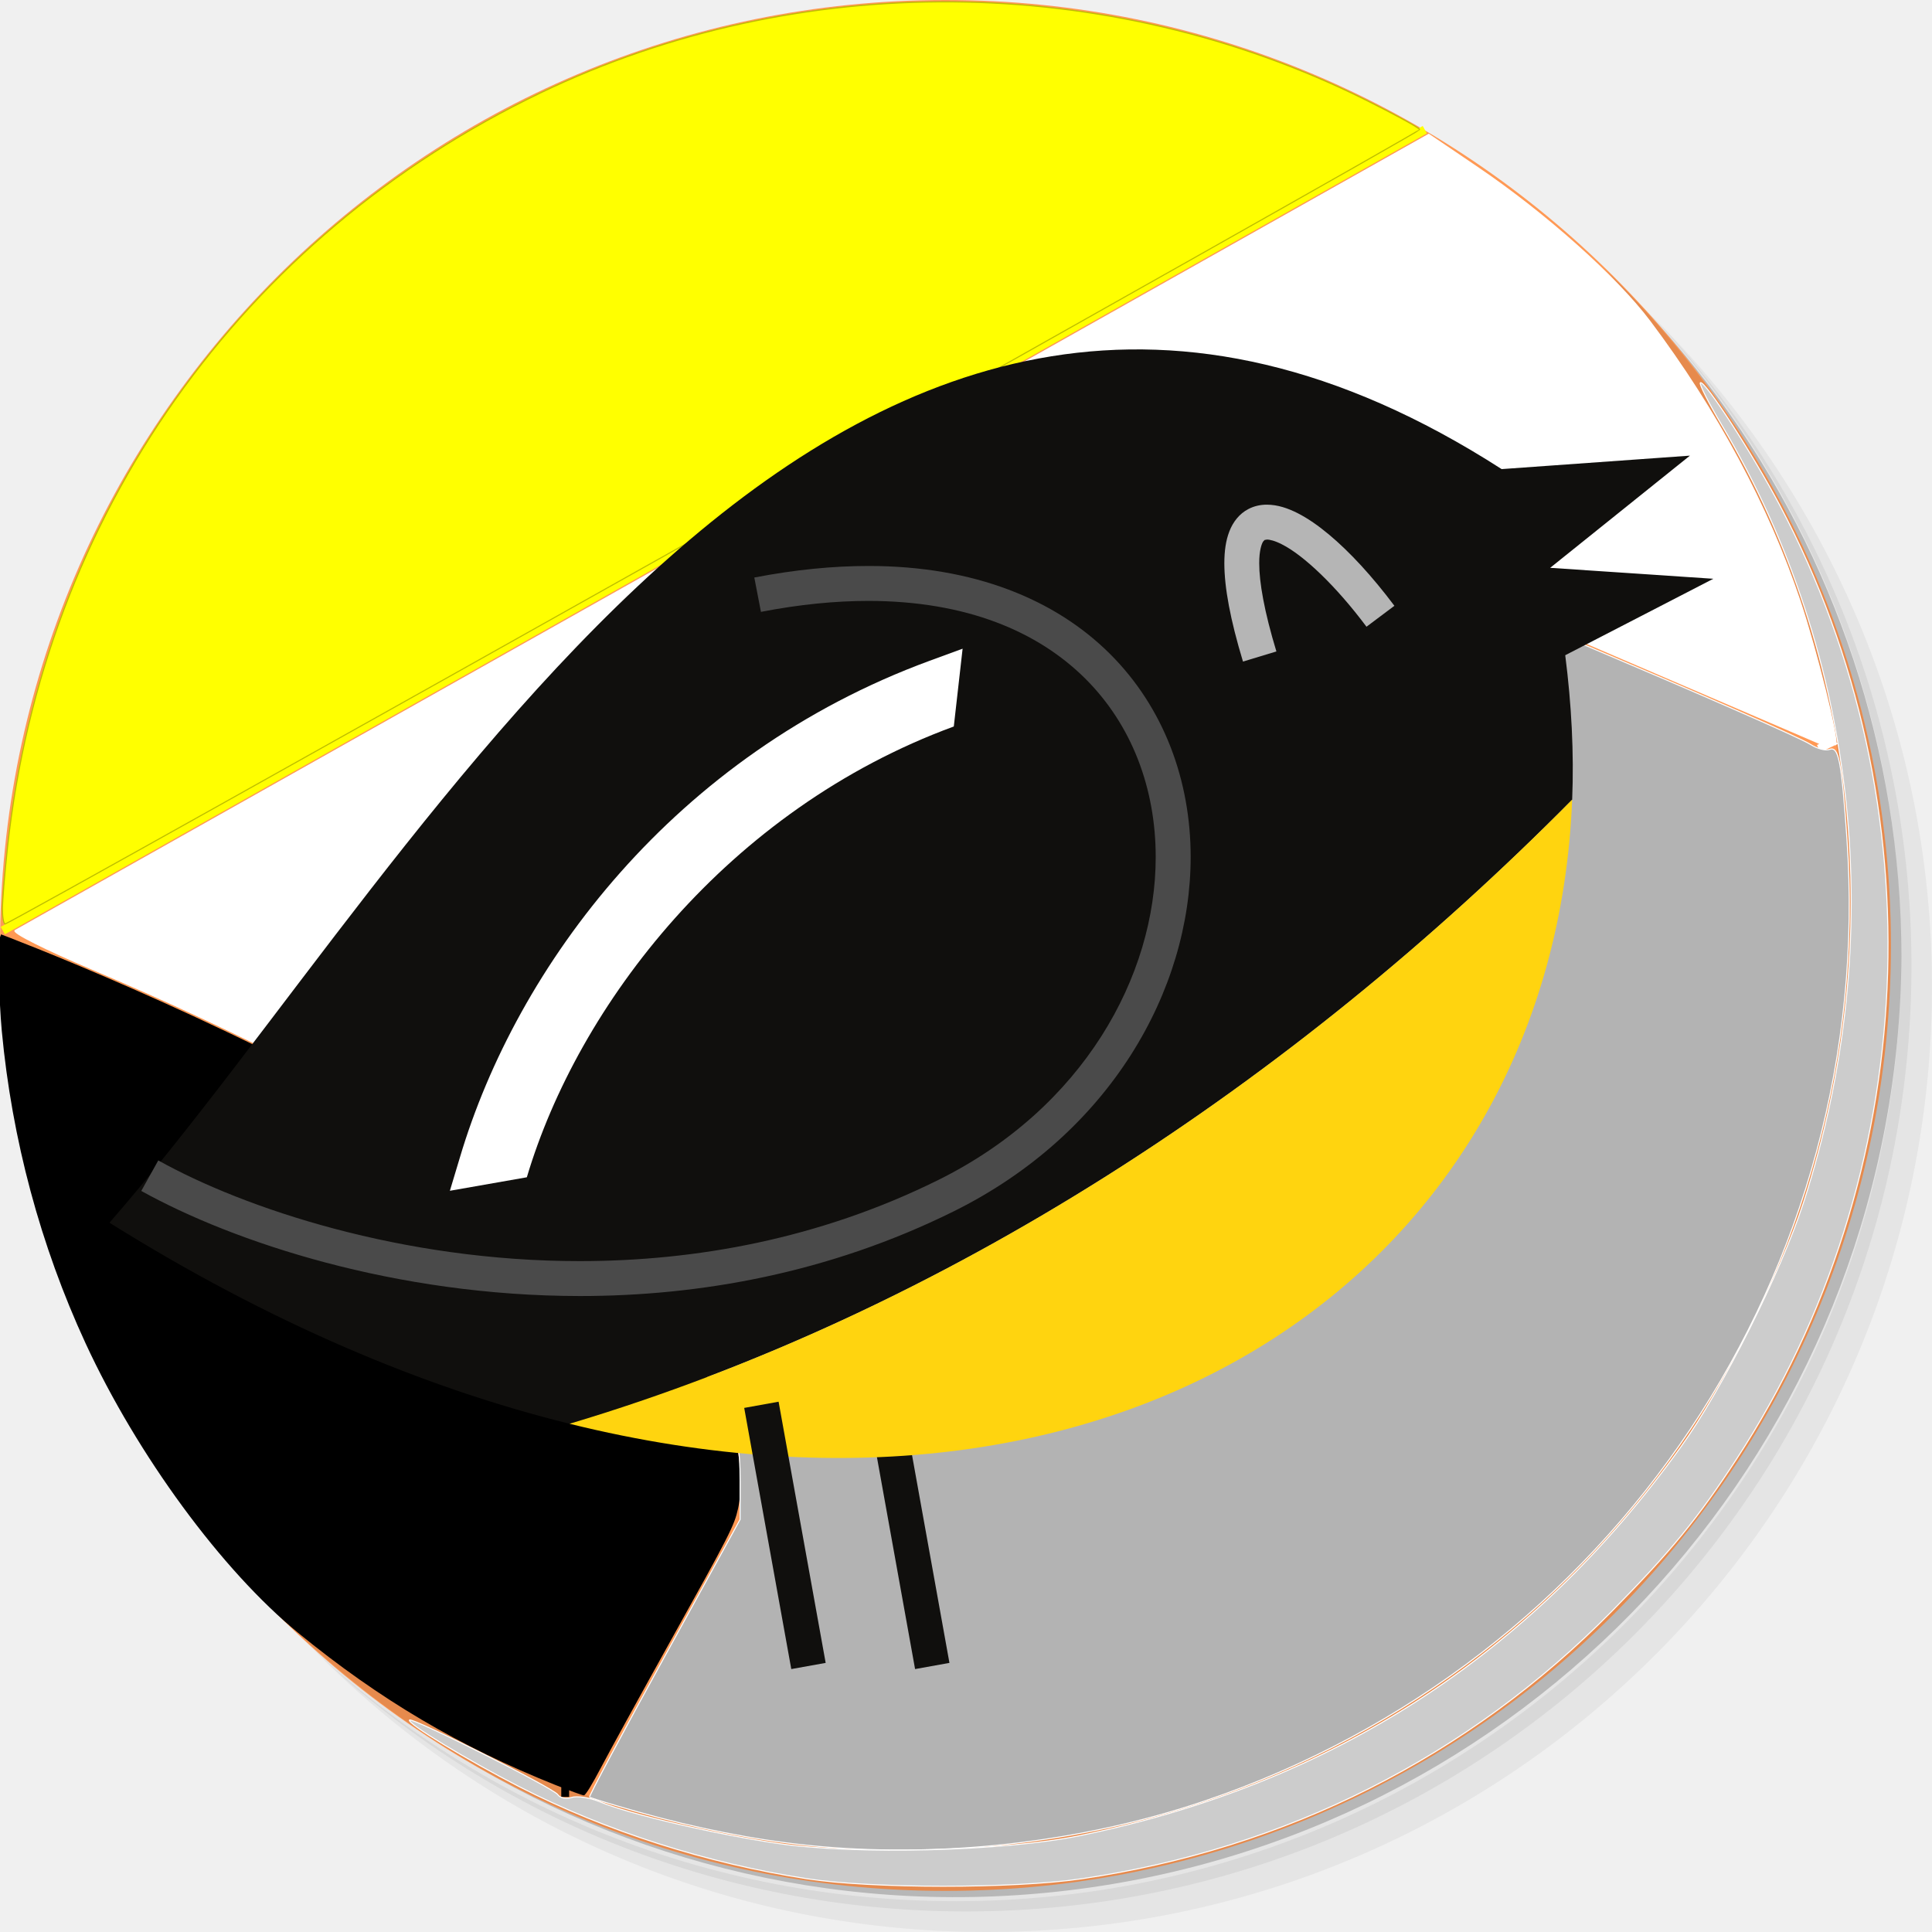
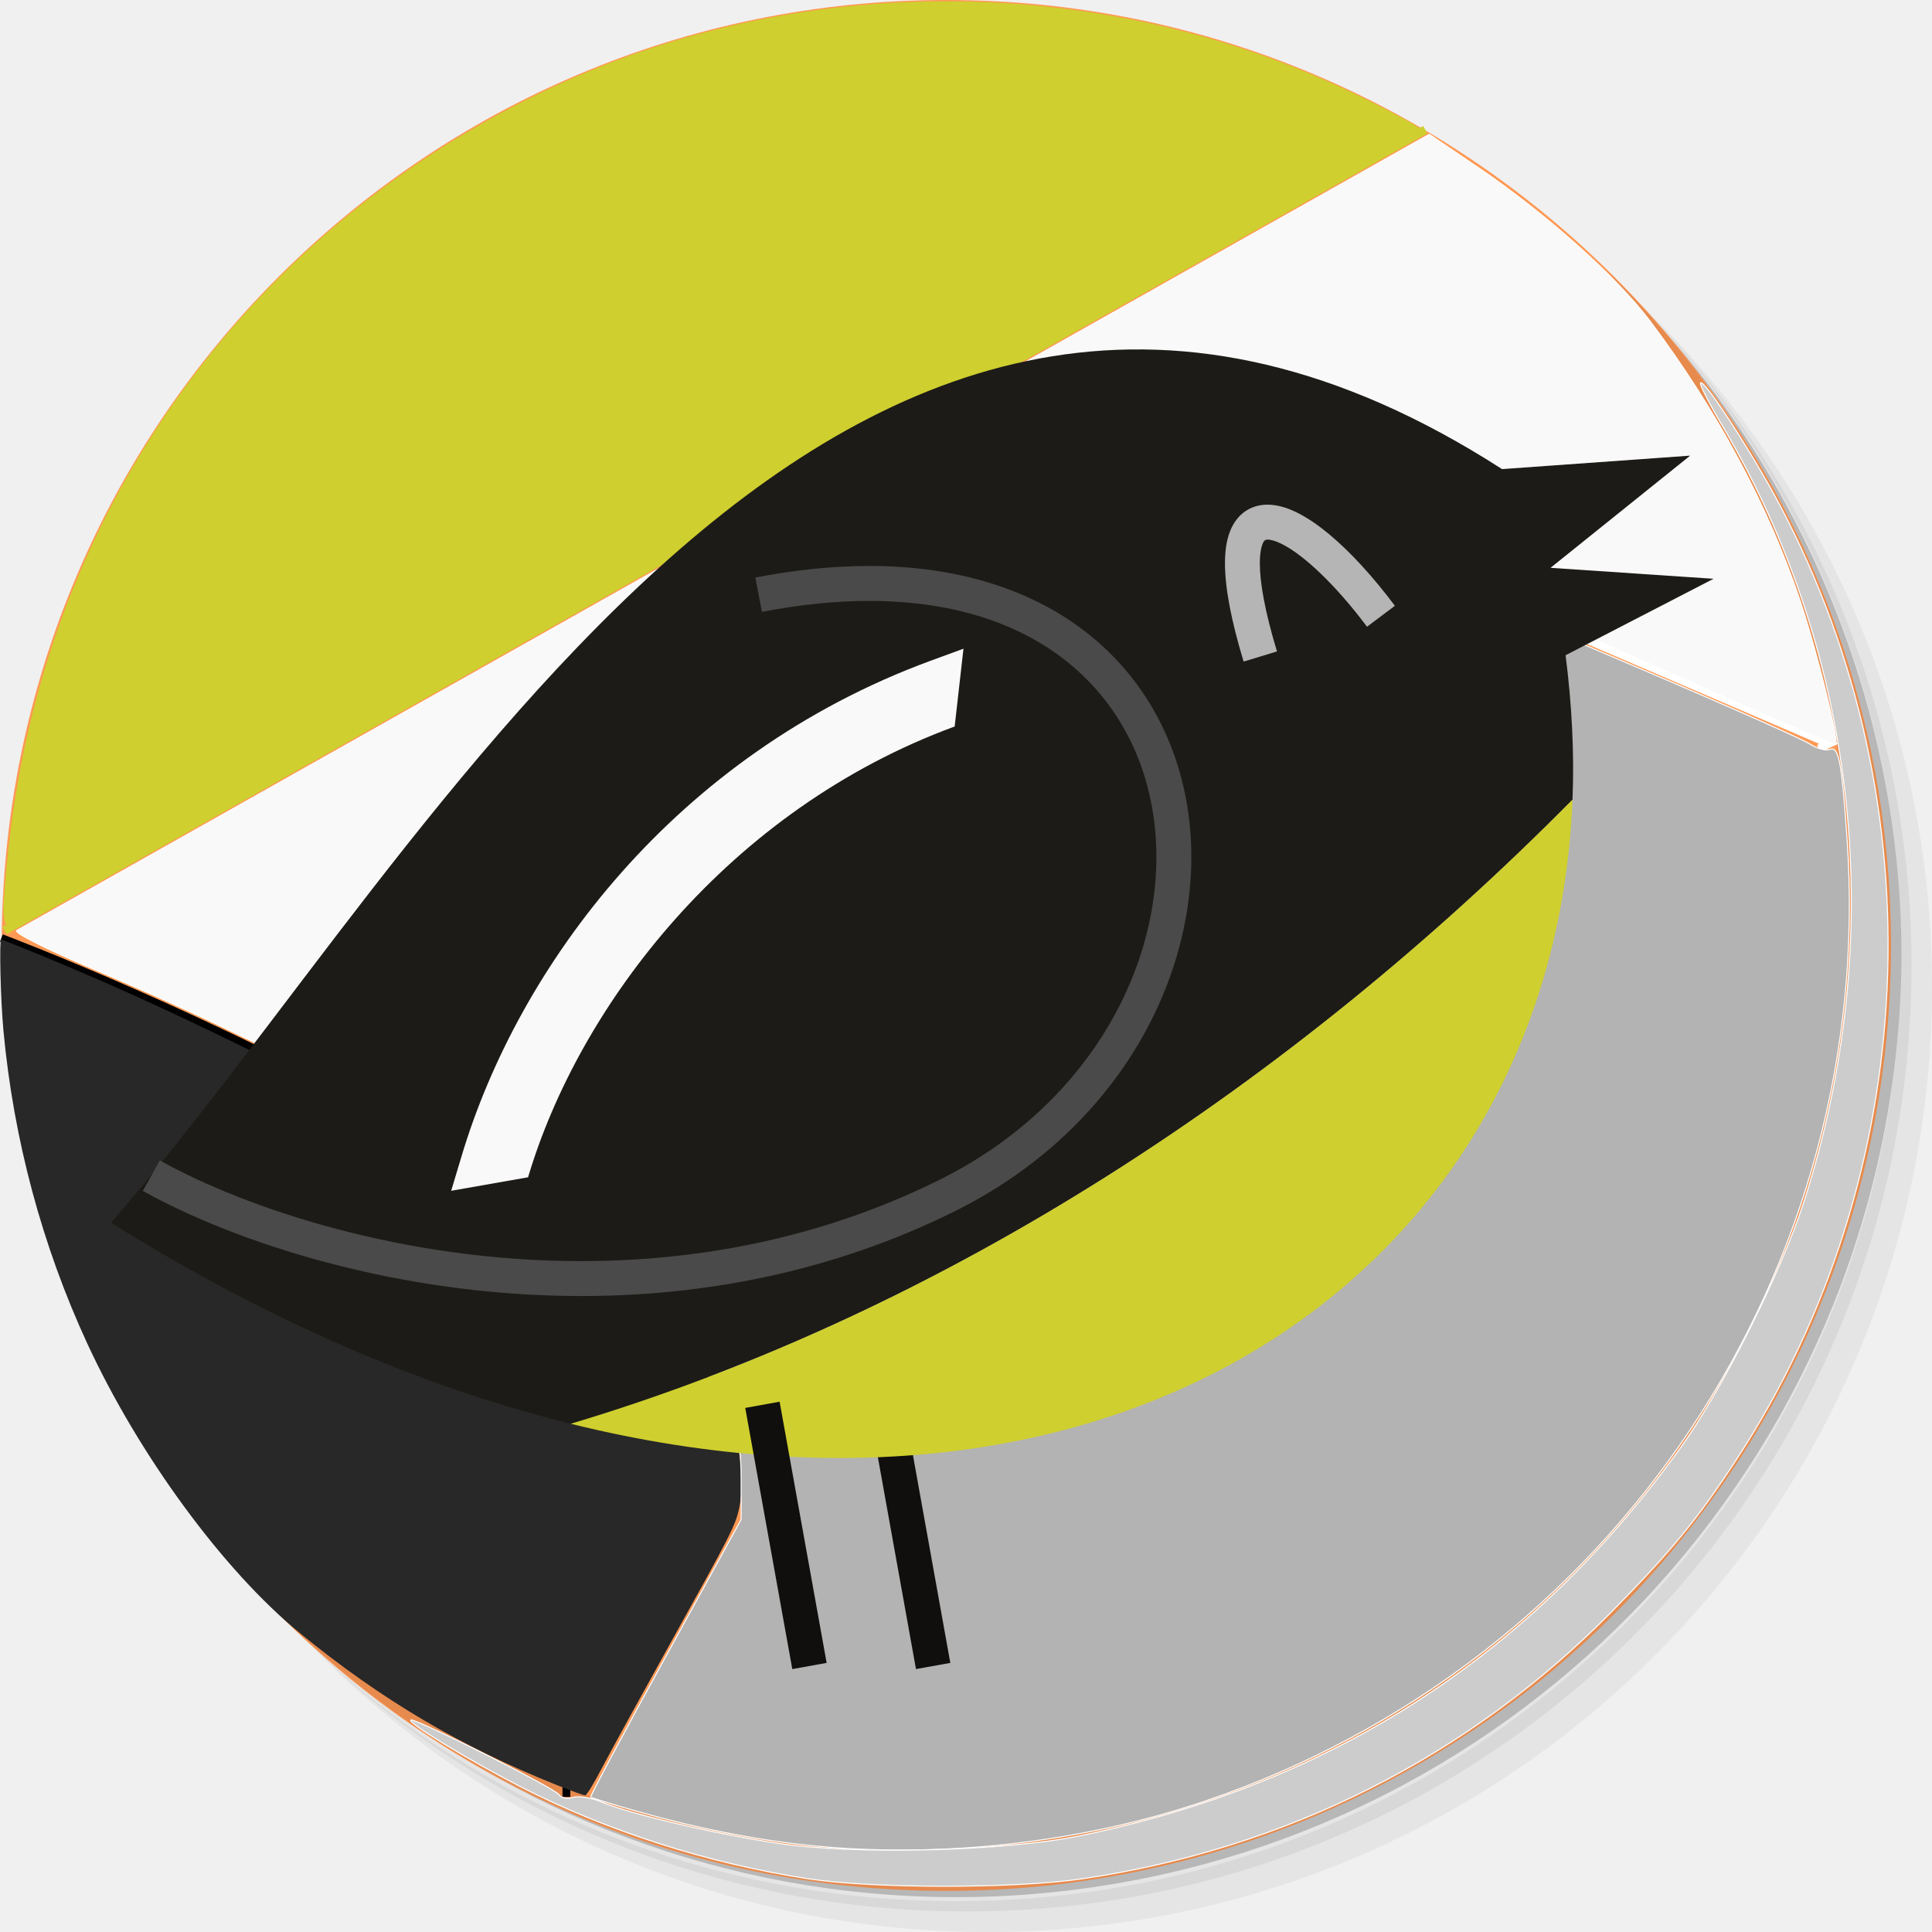
- <svg xmlns="http://www.w3.org/2000/svg" width="13.264mm" height="13.264mm" viewBox="0 0 46.998 47" id="svg2" version="1.1">
+ <svg xmlns="http://www.w3.org/2000/svg" width="13.547mm" height="13.547mm" viewBox="0 0 48 48" id="svg2" version="1.1">
  <defs id="defs4">
-     <linearGradient gradientUnits="userSpaceOnUse" y2="1" x2="0" y1="47" id="linearGradient3764">
-       <stop id="stop3341" style="stop-color:#4ad0ec;stop-opacity:1" />
-       <stop id="stop3343" style="stop-color:#5cd3ee;stop-opacity:1" offset="1" />
+     <linearGradient id="linearGradient3764" y1="47" x2="0" y2="1" gradientUnits="userSpaceOnUse">
+       <stop style="stop-color:#4ad0ec;stop-opacity:1" id="stop3341" />
+       <stop offset="1" style="stop-color:#5cd3ee;stop-opacity:1" id="stop3343" />
    </linearGradient>
    <clipPath id="clipPath-426033259">
-       <g id="g3346" transform="translate(0,-1004.362)">
-         <path id="path3348" style="fill:#1890d0" transform="matrix(15.33333,0,0,11.5,415,878.8622)" d="m -24,13 c 0,1.105 -0.672,2 -1.5,2 -0.828,0 -1.5,-0.895 -1.5,-2 0,-1.105 0.672,-2 1.5,-2 0.828,0 1.5,0.895 1.5,2 z" />
+       <g transform="translate(0,-1004.362)" id="g3346">
+         <path d="m -24,13 c 0,1.105 -0.672,2 -1.5,2 -0.828,0 -1.5,-0.895 -1.5,-2 0,-1.105 0.672,-2 1.5,-2 0.828,0 1.5,0.895 1.5,2 z" transform="matrix(15.33333,0,0,11.5,415,878.8622)" style="fill:#1890d0" id="path3348" />
      </g>
    </clipPath>
    <clipPath id="clipPath-434865146">
-       <g id="g3351" transform="translate(0,-1004.362)">
-         <path id="path3353" style="fill:#1890d0" transform="matrix(15.33333,0,0,11.5,415,878.8622)" d="m -24,13 c 0,1.105 -0.672,2 -1.5,2 -0.828,0 -1.5,-0.895 -1.5,-2 0,-1.105 0.672,-2 1.5,-2 0.828,0 1.5,0.895 1.5,2 z" />
+       <g transform="translate(0,-1004.362)" id="g3351">
+         <path d="m -24,13 c 0,1.105 -0.672,2 -1.5,2 -0.828,0 -1.5,-0.895 -1.5,-2 0,-1.105 0.672,-2 1.5,-2 0.828,0 1.5,0.895 1.5,2 z" transform="matrix(15.33333,0,0,11.5,415,878.8622)" style="fill:#1890d0" id="path3353" />
      </g>
    </clipPath>
  </defs>
-   <g id="layer1" transform="translate(-485.0724,-228.8622)">
-     <g id="g3416" transform="translate(484.0724,227.8622)">
-       <g id="g3355">
-         <path id="path3357" style="opacity:0.05" d="m 36.31,5 c 5.859,4.062 9.688,10.831 9.688,18.5 0,12.426 -10.07,22.5 -22.5,22.5 -7.669,0 -14.438,-3.828 -18.5,-9.688 1.037,1.822 2.306,3.499 3.781,4.969 4.085,3.712 9.514,5.969 15.469,5.969 12.703,0 23,-10.298 23,-23 0,-5.954 -2.256,-11.384 -5.969,-15.469 C 39.81,7.306 38.132,6.037 36.31,5 Z m 4.969,3.781 c 3.854,4.113 6.219,9.637 6.219,15.719 0,12.703 -10.297,23 -23,23 -6.081,0 -11.606,-2.364 -15.719,-6.219 4.16,4.144 9.883,6.719 16.219,6.719 12.703,0 23,-10.298 23,-23 0,-6.335 -2.575,-12.06 -6.719,-16.219 z" />
-         <path id="path3359" style="opacity:0.1" d="m 41.28,8.781 c 3.712,4.085 5.969,9.514 5.969,15.469 0,12.703 -10.297,23 -23,23 -5.954,0 -11.384,-2.256 -15.469,-5.969 4.113,3.854 9.637,6.219 15.719,6.219 12.703,0 23,-10.298 23,-23 0,-6.081 -2.364,-11.606 -6.219,-15.719 z" />
-         <path id="path3361" style="opacity:0.2" d="M 31.25,2.375 C 39.865,5.529 46,13.792 46,23.505 c 0,12.426 -10.07,22.5 -22.5,22.5 -9.708,0 -17.971,-6.135 -21.12,-14.75 a 23,23 0 0 0 44.875,-7 23,23 0 0 0 -16,-21.875 z" />
-       </g>
-       <g id="g3363">
-         <path id="path3365" style="fill:#ff9955;fill-opacity:1;opacity:1" d="M 24,1 C 36.703,1 47,11.297 47,24 47,36.703 36.703,47 24,47 11.297,47 1,36.703 1,24 1,11.297 11.297,1 24,1 Z" />
-       </g>
-       <g id="g3367">
-         <g clip-path="url(#clipPath-426033259)" id="g3369">
-           <g id="g3371" transform="translate(1,1)">
-             <g id="g3373" style="opacity:0.1">
-               <g id="g3375" />
+   <g id="layer1" transform="translate(-445.0514,-450.7194)">
+     <g transform="matrix(1.020409,0,0,1.021277,-49.87812,216.9878)" id="layer1-75">
+       <g transform="translate(484.0724,227.8622)" id="g3416">
+         <g id="g3355">
+           <path d="m 36.31,5 c 5.859,4.062 9.688,10.831 9.688,18.5 0,12.426 -10.07,22.5 -22.5,22.5 -7.669,0 -14.438,-3.828 -18.5,-9.688 1.037,1.822 2.306,3.499 3.781,4.969 4.085,3.712 9.514,5.969 15.469,5.969 12.703,0 23,-10.298 23,-23 0,-5.954 -2.256,-11.384 -5.969,-15.469 C 39.81,7.306 38.132,6.037 36.31,5 Z m 4.969,3.781 c 3.854,4.113 6.219,9.637 6.219,15.719 0,12.703 -10.297,23 -23,23 -6.081,0 -11.606,-2.364 -15.719,-6.219 4.16,4.144 9.883,6.719 16.219,6.719 12.703,0 23,-10.298 23,-23 0,-6.335 -2.575,-12.06 -6.719,-16.219 z" style="opacity:0.05" id="path3357" />
+           <path d="m 41.28,8.781 c 3.712,4.085 5.969,9.514 5.969,15.469 0,12.703 -10.297,23 -23,23 -5.954,0 -11.384,-2.256 -15.469,-5.969 4.113,3.854 9.637,6.219 15.719,6.219 12.703,0 23,-10.298 23,-23 0,-6.081 -2.364,-11.606 -6.219,-15.719 z" style="opacity:0.1" id="path3359" />
+           <path d="M 31.25,2.375 C 39.865,5.529 46,13.792 46,23.505 c 0,12.426 -10.07,22.5 -22.5,22.5 -9.708,0 -17.971,-6.135 -21.12,-14.75 a 23,23 0 0 0 44.875,-7 23,23 0 0 0 -16,-21.875 z" style="opacity:0.2" id="path3361" />
+         </g>
+         <g id="g3363">
+           <path d="M 24,1 C 36.703,1 47,11.297 47,24 47,36.703 36.703,47 24,47 11.297,47 1,36.703 1,24 1,11.297 11.297,1 24,1 Z" style="opacity:1;fill:#ff9955;fill-opacity:1" id="path3365" />
+         </g>
+         <g id="g3367">
+           <g id="g3369" clip-path="url(#clipPath-426033259)">
+             <g transform="translate(1,1)" id="g3371">
+               <g style="opacity:0.1" id="g3373">
+                 <g id="g3375" />
+               </g>
            </g>
          </g>
        </g>
-       </g>
-       <g id="g3379">
-         <g clip-path="url(#clipPath-434865146)" id="g3381">
-           <g id="g3383" />
+         <g id="g3379">
+           <g id="g3381" clip-path="url(#clipPath-434865146)">
+             <g id="g3383" />
+           </g>
+         </g>
+         <g id="g3399">
+           <path d="m 40.03,7.531 c 3.712,4.084 5.969,9.514 5.969,15.469 0,12.703 -10.297,23 -23,23 C 17.045,46 11.615,43.744 7.53,40.031 11.708,44.322 17.54,47 23.999,47 c 12.703,0 23,-10.298 23,-23 0,-6.462 -2.677,-12.291 -6.969,-16.469 z" style="opacity:0.1" id="path3401" />
        </g>
      </g>
-       <g id="g3399">
-         <path id="path3401" style="opacity:0.1" d="m 40.03,7.531 c 3.712,4.084 5.969,9.514 5.969,15.469 0,12.703 -10.297,23 -23,23 C 17.045,46 11.615,43.744 7.53,40.031 11.708,44.322 17.54,47 23.999,47 c 12.703,0 23,-10.298 23,-23 0,-6.462 -2.677,-12.291 -6.969,-16.469 z" />
+       <g transform="matrix(0.06039796,0,0,0.06642165,496.6351,254.2623)" id="g3498">
+         <g id="g4">
+           <g id="g6" />
+         </g>
+         <g id="g18" transform="translate(2.794722,29.94345)" />
      </g>
-     </g>
-     <g id="g3498" transform="matrix(0.06039796,0,0,0.06642165,496.6351,254.2623)">
-       <g id="g4">
-         <g id="g6" />
-       </g>
-       <g transform="translate(2.794722,29.94345)" id="g18" />
-     </g>
-     <path style="fill:none;fill-rule:evenodd;stroke:#ffff00;stroke-width:0.207;stroke-linecap:butt;stroke-linejoin:miter;stroke-miterlimit:4;stroke-dasharray:none;stroke-opacity:1" d="m 485.139,251.501 34.594,-19.484 0,0" id="path3377" />
-     <path style="opacity:1;fill:#ffff00;fill-opacity:1;stroke:#bdbd00;stroke-width:0.027;stroke-miterlimit:4;stroke-dasharray:none;stroke-opacity:1" d="m 485.13,250.979 c 0,-0.198 0.056,-0.878 0.125,-1.511 0.878,-8.059 5.673,-14.843 12.967,-18.346 6.266,-3.01 13.786,-2.949 20.053,0.163 0.733,0.364 1.332,0.693 1.332,0.731 -0.001,0.07 -34.286,19.323 -34.41,19.323 -0.037,0 -0.067,-0.162 -0.067,-0.36 z" id="path4179" />
-     <path style="fill:none;fill-rule:evenodd;stroke:#000000;stroke-width:0.191;stroke-linecap:butt;stroke-linejoin:miter;stroke-miterlimit:4;stroke-dasharray:none;stroke-opacity:1" d="m 485.064,251.682 c 0,0 20.92,7.863 17.282,14.265 -3.638,6.403 -3.525,6.403 -3.525,6.403 l 0,0.225" id="path4181" />
-     <path style="opacity:1;fill:#000000;fill-opacity:1;stroke:none;stroke-width:0.008;stroke-miterlimit:4;stroke-dasharray:none;stroke-opacity:1" d="m 498.603,272.294 c -2.356,-0.941 -4.292,-2.085 -6.277,-3.708 -1.854,-1.516 -3.913,-4.32 -5.172,-7.043 -1.099,-2.379 -1.793,-4.965 -2.039,-7.601 -0.071,-0.758 -0.106,-2.22 -0.053,-2.22 0.06,0 1.555,0.617 2.568,1.06 2.009,0.879 4.598,2.148 6.261,3.071 5.282,2.93 8.277,5.57 9.049,7.976 0.153,0.475 0.192,1.257 0.087,1.729 -0.094,0.423 -0.189,0.61 -1.685,3.298 -0.711,1.279 -1.453,2.631 -1.649,3.004 -0.222,0.423 -0.379,0.679 -0.418,0.678 -0.035,-6.4e-4 -0.336,-0.11 -0.67,-0.244 z" id="path4187" />
-     <path style="fill:none;fill-rule:evenodd;stroke:#ffffff;stroke-width:0.194;stroke-linecap:butt;stroke-linejoin:miter;stroke-miterlimit:4;stroke-dasharray:none;stroke-opacity:1" d="m 502.445,261.514 c 0,0 6.562,-23.391 16.84,-18.975 10.277,4.416 10.277,4.416 10.277,4.416 l -0.248,0.119" id="path4189" />
-     <path style="opacity:1;fill:#ffffff;fill-opacity:1;stroke:#ffffff;stroke-width:0.025;stroke-miterlimit:4;stroke-dasharray:none;stroke-opacity:1" d="M 16.824,32.828 C 14.987,30.159 9.336,26.574 2.242,23.579 1.1,23.096 0.281,22.685 0.367,22.636 0.451,22.589 8.223,18.212 17.639,12.909 L 34.757,3.267 35.951,4.077 c 1.652,1.122 3.377,2.662 4.184,3.736 1.63,2.17 2.884,4.506 3.653,6.803 0.405,1.211 0.954,3.421 0.87,3.504 -0.021,0.021 -2.439,-1.034 -5.374,-2.344 -2.935,-1.31 -5.685,-2.471 -6.112,-2.58 -1.576,-0.404 -3.279,-0.075 -5.055,0.975 -0.918,0.543 -2.782,2.383 -3.777,3.729 -2.299,3.109 -4.582,7.89 -6.382,13.364 l -0.715,2.173 -0.419,-0.609 z" id="path4191" transform="translate(485.0724,228.8622)" />
-     <path style="opacity:1;fill:#b3b3b3;fill-opacity:1;stroke:#ffffff;stroke-width:0.025;stroke-miterlimit:4;stroke-dasharray:none;stroke-opacity:1" d="m 19.628,44.89 c -1.286,-0.134 -2.711,-0.416 -4.125,-0.816 -0.619,-0.175 -1.142,-0.335 -1.162,-0.355 -0.02,-0.02 0.795,-1.548 1.813,-3.395 l 1.849,-3.359 0,-0.951 c 0,-0.792 -0.061,-1.078 -0.362,-1.708 l -0.362,-0.757 0.72,-2.167 c 1.584,-4.764 3.673,-9.346 5.576,-12.229 1.333,-2.02 3.589,-4.319 4.933,-5.026 1.565,-0.824 3.107,-1.05 4.568,-0.67 0.701,0.183 10.438,4.313 10.968,4.653 0.16,0.103 0.367,0.158 0.46,0.122 0.224,-0.086 0.294,0.267 0.426,2.172 0.727,10.461 -5.675,20.045 -15.642,23.415 -3.016,1.02 -6.474,1.403 -9.661,1.071 z" id="path4193" transform="translate(485.0724,228.8622)" />
-     <path style="opacity:1;fill:#cccccc;fill-opacity:1;stroke:#ffffff;stroke-width:0.025;stroke-miterlimit:4;stroke-dasharray:none;stroke-opacity:1" d="m 19.628,45.704 c -2.436,-0.376 -4.887,-1.16 -6.989,-2.235 -1.259,-0.644 -2.756,-1.553 -2.678,-1.626 0.073,-0.068 3.513,1.662 3.607,1.815 0.05,0.081 0.201,0.112 0.336,0.069 0.135,-0.043 0.441,0.004 0.68,0.103 0.723,0.302 2.833,0.795 4.356,1.018 1.897,0.278 5.476,0.186 7.303,-0.187 6.147,-1.255 11.009,-4.397 14.648,-9.464 1.017,-1.416 2.426,-4.226 2.984,-5.949 C 45.942,22.859 45.218,15.961 41.892,10.354 41.57,9.812 41.332,9.343 41.363,9.313 c 0.092,-0.092 1.269,1.724 1.933,2.98 3.858,7.301 3.45,16.295 -1.052,23.201 -0.943,1.447 -1.587,2.233 -3.031,3.7 -3.484,3.54 -7.928,5.781 -12.914,6.513 -1.642,0.241 -5.101,0.24 -6.671,-0.003 l 0,-10e-7 z" id="path4195" transform="translate(485.0724,228.8622)" />
-     <g transform="matrix(0.1638157,0,0,0.1638157,486.2746,101.9891)" id="layer1-7">
-       <g transform="matrix(0.778222,0,0,0.778222,-118.3595,531.7432)" id="g4411">
-         <path id="path5988" style="fill:#100f0d;fill-opacity:1;fill-rule:nonzero;stroke:none" d="m 469.593,422.364 -31.134,-2.087 26.669,-21.409 -35.928,2.568 C 303.458,320.605 225.026,474.861 163.542,545.24 c 30.432,19.035 59.992,31.488 87.794,38.368 71.794,-21.46 137.733,-64.95 191.322,-119.087 0.359,-8.884 -0.113,-18.107 -1.323,-27.566 l 28.258,-14.59" />
-         <path id="path5990" style="fill:#100f0d;fill-opacity:1;fill-rule:nonzero;stroke:none" d="m 308.298,580.583 8.972,49.836 6.557,-1.179 -8.972,-49.841" />
-         <path id="path6072" style="fill:#ffd40f;fill-opacity:1;fill-rule:nonzero;stroke:none" d="M 251.336,583.608 C 358.298,610.067 439.084,553.294 442.657,464.521 389.068,518.658 323.129,562.148 251.336,583.608" />
-         <path id="path6074" style="fill:#4a4a4a;fill-opacity:1;fill-rule:nonzero;stroke:none" d="m 287.858,428.68 c 7.408,-1.435 14.237,-2.092 20.502,-2.092 18.794,0.015 32.359,5.88 41.346,14.785 8.977,8.92 13.478,21.05 13.483,34.087 0.005,22.726 -13.821,47.939 -41.557,61.663 -22.726,11.248 -46.324,15.441 -68.318,15.447 -33.918,0.021 -64.042,-10.053 -80.458,-19.215 l -3.245,5.824 c 17.549,9.746 48.447,20.035 83.703,20.055 22.829,0 47.483,-4.358 71.276,-16.134 29.894,-14.796 45.263,-42.244 45.268,-67.641 0.005,-14.56 -5.096,-28.53 -15.457,-38.819 -10.356,-10.294 -25.874,-16.733 -46.042,-16.718 -6.731,0 -13.986,0.702 -21.768,2.204 l 1.266,6.552" />
-         <path id="path6076" style="fill:#100f0d;fill-opacity:1;fill-rule:nonzero;stroke:none" d="m 284.664,580.583 8.982,49.836 6.562,-1.179 -8.982,-49.841" />
-         <path id="path6078" style="fill:#b5b5b5;fill-opacity:1;fill-rule:nonzero;stroke:none" d="m 386.218,436.232 c -2.328,-7.654 -3.286,-13.263 -3.276,-16.821 -0.015,-2.369 0.451,-3.742 0.759,-4.168 l 0.267,-0.282 0.441,-0.077 c 0.487,-0.015 1.533,0.22 2.866,0.913 4.065,2.04 10.233,7.818 16.134,15.718 l 5.327,-3.994 c -4.204,-5.598 -8.479,-10.258 -12.514,-13.622 -2.02,-1.682 -3.978,-3.045 -5.911,-4.035 -1.933,-0.979 -3.85,-1.63 -5.901,-1.641 -1.189,-0.005 -2.43,0.246 -3.558,0.846 -1.707,0.882 -2.932,2.481 -3.604,4.24 -0.692,1.774 -0.959,3.773 -0.964,6.101 0.01,4.655 1.128,10.72 3.558,18.753 l 6.378,-1.933" />
-         <path id="path29813" d="m 228.499,539.15 1.914,-6.367 c 10.864,-36.543 40.89,-76.864 89.637,-94.771 l 6.289,-2.305 -1.68,14.844 c -43.153,15.852 -71.707,53.17 -81.473,86.021 l -14.688,2.578 z" style="color:#000000;font-style:normal;font-variant:normal;font-weight:normal;font-stretch:normal;font-size:medium;line-height:normal;font-family:AlArabiya;-inkscape-font-specification:AlArabiya;text-indent:0;text-align:start;text-decoration:none;text-decoration-line:none;letter-spacing:normal;word-spacing:normal;text-transform:none;direction:ltr;block-progression:tb;writing-mode:lr-tb;text-anchor:start;display:inline;overflow:visible;visibility:visible;fill:#ffffff;fill-opacity:1;stroke:none;stroke-width:10.678;marker:none;enable-background:accumulate" />
+       <path id="path3377" d="m 485.139,251.501 34.594,-19.484 0,0" style="fill:none;fill-rule:evenodd;stroke:#cfcf2f;stroke-width:0.207;stroke-linecap:butt;stroke-linejoin:miter;stroke-miterlimit:4;stroke-dasharray:none;stroke-opacity:1" />
+       <path id="path4179" d="m 485.13,250.979 c 0,-0.198 0.056,-0.878 0.125,-1.511 0.878,-8.059 5.673,-14.843 12.967,-18.346 6.266,-3.01 13.786,-2.949 20.053,0.163 0.733,0.364 1.332,0.693 1.332,0.731 -0.001,0.07 -34.286,19.323 -34.41,19.323 -0.037,0 -0.067,-0.162 -0.067,-0.36 z" style="opacity:1;fill:#cfcf2f;fill-opacity:1;stroke:#cfcf2f;stroke-width:0.027;stroke-miterlimit:4;stroke-dasharray:none;stroke-opacity:1" />
+       <path id="path4181" d="m 485.064,251.682 c 0,0 20.92,7.863 17.282,14.265 -3.638,6.403 -3.525,6.403 -3.525,6.403 l 0,0.225" style="fill:none;fill-rule:evenodd;stroke:#000000;stroke-width:0.191;stroke-linecap:butt;stroke-linejoin:miter;stroke-miterlimit:4;stroke-dasharray:none;stroke-opacity:1" />
+       <path id="path4187" d="m 498.603,272.294 c -2.356,-0.941 -4.292,-2.085 -6.277,-3.708 -1.854,-1.516 -3.913,-4.32 -5.172,-7.043 -1.099,-2.379 -1.793,-4.965 -2.039,-7.601 -0.071,-0.758 -0.106,-2.22 -0.053,-2.22 0.06,0 1.555,0.617 2.568,1.06 2.009,0.879 4.598,2.148 6.261,3.071 5.282,2.93 8.277,5.57 9.049,7.976 0.153,0.475 0.192,1.257 0.087,1.729 -0.094,0.423 -0.189,0.61 -1.685,3.298 -0.711,1.279 -1.453,2.631 -1.649,3.004 -0.222,0.423 -0.379,0.679 -0.418,0.678 -0.035,-6.4e-4 -0.336,-0.11 -0.67,-0.244 z" style="opacity:1;fill:#282828;fill-opacity:1;stroke:none;stroke-width:0.008;stroke-miterlimit:4;stroke-dasharray:none;stroke-opacity:1" />
+       <path id="path4189" d="m 502.445,261.514 c 0,0 6.562,-23.391 16.84,-18.975 10.277,4.416 10.277,4.416 10.277,4.416 l -0.248,0.119" style="fill:none;fill-rule:evenodd;stroke:#ffffff;stroke-width:0.194;stroke-linecap:butt;stroke-linejoin:miter;stroke-miterlimit:4;stroke-dasharray:none;stroke-opacity:1" />
+       <path transform="translate(485.0724,228.8622)" id="path4191" d="M 16.824,32.828 C 14.987,30.159 9.336,26.574 2.242,23.579 1.1,23.096 0.281,22.685 0.367,22.636 0.451,22.589 8.223,18.212 17.639,12.909 L 34.757,3.267 35.951,4.077 c 1.652,1.122 3.377,2.662 4.184,3.736 1.63,2.17 2.884,4.506 3.653,6.803 0.405,1.211 0.954,3.421 0.87,3.504 -0.021,0.021 -2.439,-1.034 -5.374,-2.344 -2.935,-1.31 -5.685,-2.471 -6.112,-2.58 -1.576,-0.404 -3.279,-0.075 -5.055,0.975 -0.918,0.543 -2.782,2.383 -3.777,3.729 -2.299,3.109 -4.582,7.89 -6.382,13.364 l -0.715,2.173 -0.419,-0.609 z" style="opacity:1;fill:#f9f9f9;fill-opacity:1;stroke:#ffffff;stroke-width:0.025;stroke-miterlimit:4;stroke-dasharray:none;stroke-opacity:1" />
+       <path transform="translate(485.0724,228.8622)" id="path4193" d="m 19.628,44.89 c -1.286,-0.134 -2.711,-0.416 -4.125,-0.816 -0.619,-0.175 -1.142,-0.335 -1.162,-0.355 -0.02,-0.02 0.795,-1.548 1.813,-3.395 l 1.849,-3.359 0,-0.951 c 0,-0.792 -0.061,-1.078 -0.362,-1.708 l -0.362,-0.757 0.72,-2.167 c 1.584,-4.764 3.673,-9.346 5.576,-12.229 1.333,-2.02 3.589,-4.319 4.933,-5.026 1.565,-0.824 3.107,-1.05 4.568,-0.67 0.701,0.183 10.438,4.313 10.968,4.653 0.16,0.103 0.367,0.158 0.46,0.122 0.224,-0.086 0.294,0.267 0.426,2.172 0.727,10.461 -5.675,20.045 -15.642,23.415 -3.016,1.02 -6.474,1.403 -9.661,1.071 z" style="opacity:1;fill:#b3b3b3;fill-opacity:1;stroke:#ffffff;stroke-width:0.025;stroke-miterlimit:4;stroke-dasharray:none;stroke-opacity:1" />
+       <path transform="translate(485.0724,228.8622)" id="path4195" d="m 19.628,45.704 c -2.436,-0.376 -4.887,-1.16 -6.989,-2.235 -1.259,-0.644 -2.756,-1.553 -2.678,-1.626 0.073,-0.068 3.513,1.662 3.607,1.815 0.05,0.081 0.201,0.112 0.336,0.069 0.135,-0.043 0.441,0.004 0.68,0.103 0.723,0.302 2.833,0.795 4.356,1.018 1.897,0.278 5.476,0.186 7.303,-0.187 6.147,-1.255 11.009,-4.397 14.648,-9.464 1.017,-1.416 2.426,-4.226 2.984,-5.949 C 45.942,22.859 45.218,15.961 41.892,10.354 41.57,9.812 41.332,9.343 41.363,9.313 c 0.092,-0.092 1.269,1.724 1.933,2.98 3.858,7.301 3.45,16.295 -1.052,23.201 -0.943,1.447 -1.587,2.233 -3.031,3.7 -3.484,3.54 -7.928,5.781 -12.914,6.513 -1.642,0.241 -5.101,0.24 -6.671,-0.003 l 0,-10e-7 z" style="opacity:1;fill:#cccccc;fill-opacity:1;stroke:#ffffff;stroke-width:0.025;stroke-miterlimit:4;stroke-dasharray:none;stroke-opacity:1" />
+       <g id="layer1-7" transform="matrix(0.1638157,0,0,0.1638157,486.2746,101.9891)">
+         <g id="g4411" transform="matrix(0.778222,0,0,0.778222,-118.3595,531.7432)">
+           <path d="m 469.593,422.364 -31.134,-2.087 26.669,-21.409 -35.928,2.568 C 303.458,320.605 225.026,474.861 163.542,545.24 c 30.432,19.035 59.992,31.488 87.794,38.368 71.794,-21.46 137.733,-64.95 191.322,-119.087 0.359,-8.884 -0.113,-18.107 -1.323,-27.566 l 28.258,-14.59" style="fill:#1d1b17;fill-opacity:1;fill-rule:nonzero;stroke:none" id="path5988" />
+           <path d="m 308.298,580.583 8.972,49.836 6.557,-1.179 -8.972,-49.841" style="fill:#100f0d;fill-opacity:1;fill-rule:nonzero;stroke:none" id="path5990" />
+           <path d="M 251.336,583.608 C 358.298,610.067 439.084,553.294 442.657,464.521 389.068,518.658 323.129,562.148 251.336,583.608" style="fill:#cfcf2f;fill-opacity:1;fill-rule:nonzero;stroke:none" id="path6072" />
+           <path d="m 287.858,428.68 c 7.408,-1.435 14.237,-2.092 20.502,-2.092 18.794,0.015 32.359,5.88 41.346,14.785 8.977,8.92 13.478,21.05 13.483,34.087 0.005,22.726 -13.821,47.939 -41.557,61.663 -22.726,11.248 -46.324,15.441 -68.318,15.447 -33.918,0.021 -64.042,-10.053 -80.458,-19.215 l -3.245,5.824 c 17.549,9.746 48.447,20.035 83.703,20.055 22.829,0 47.483,-4.358 71.276,-16.134 29.894,-14.796 45.263,-42.244 45.268,-67.641 0.005,-14.56 -5.096,-28.53 -15.457,-38.819 -10.356,-10.294 -25.874,-16.733 -46.042,-16.718 -6.731,0 -13.986,0.702 -21.768,2.204 l 1.266,6.552" style="fill:#4a4a4a;fill-opacity:1;fill-rule:nonzero;stroke:none" id="path6074" />
+           <path d="m 284.664,580.583 8.982,49.836 6.562,-1.179 -8.982,-49.841" style="fill:#100f0d;fill-opacity:1;fill-rule:nonzero;stroke:none" id="path6076" />
+           <path d="m 386.218,436.232 c -2.328,-7.654 -3.286,-13.263 -3.276,-16.821 -0.015,-2.369 0.451,-3.742 0.759,-4.168 l 0.267,-0.282 0.441,-0.077 c 0.487,-0.015 1.533,0.22 2.866,0.913 4.065,2.04 10.233,7.818 16.134,15.718 l 5.327,-3.994 c -4.204,-5.598 -8.479,-10.258 -12.514,-13.622 -2.02,-1.682 -3.978,-3.045 -5.911,-4.035 -1.933,-0.979 -3.85,-1.63 -5.901,-1.641 -1.189,-0.005 -2.43,0.246 -3.558,0.846 -1.707,0.882 -2.932,2.481 -3.604,4.24 -0.692,1.774 -0.959,3.773 -0.964,6.101 0.01,4.655 1.128,10.72 3.558,18.753 l 6.378,-1.933" style="fill:#b5b5b5;fill-opacity:1;fill-rule:nonzero;stroke:none" id="path6078" />
+           <path style="color:#000000;font-style:normal;font-variant:normal;font-weight:normal;font-stretch:normal;font-size:medium;line-height:normal;font-family:AlArabiya;-inkscape-font-specification:AlArabiya;text-indent:0;text-align:start;text-decoration:none;text-decoration-line:none;letter-spacing:normal;word-spacing:normal;text-transform:none;direction:ltr;block-progression:tb;writing-mode:lr-tb;text-anchor:start;display:inline;overflow:visible;visibility:visible;fill:#f9f9f9;fill-opacity:1;stroke:none;stroke-width:10.678;marker:none;enable-background:accumulate" d="m 228.499,539.15 1.914,-6.367 c 10.864,-36.543 40.89,-76.864 89.637,-94.771 l 6.289,-2.305 -1.68,14.844 c -43.153,15.852 -71.707,53.17 -81.473,86.021 l -14.688,2.578 z" id="path29813" />
+         </g>
      </g>
    </g>
  </g>
</svg>
